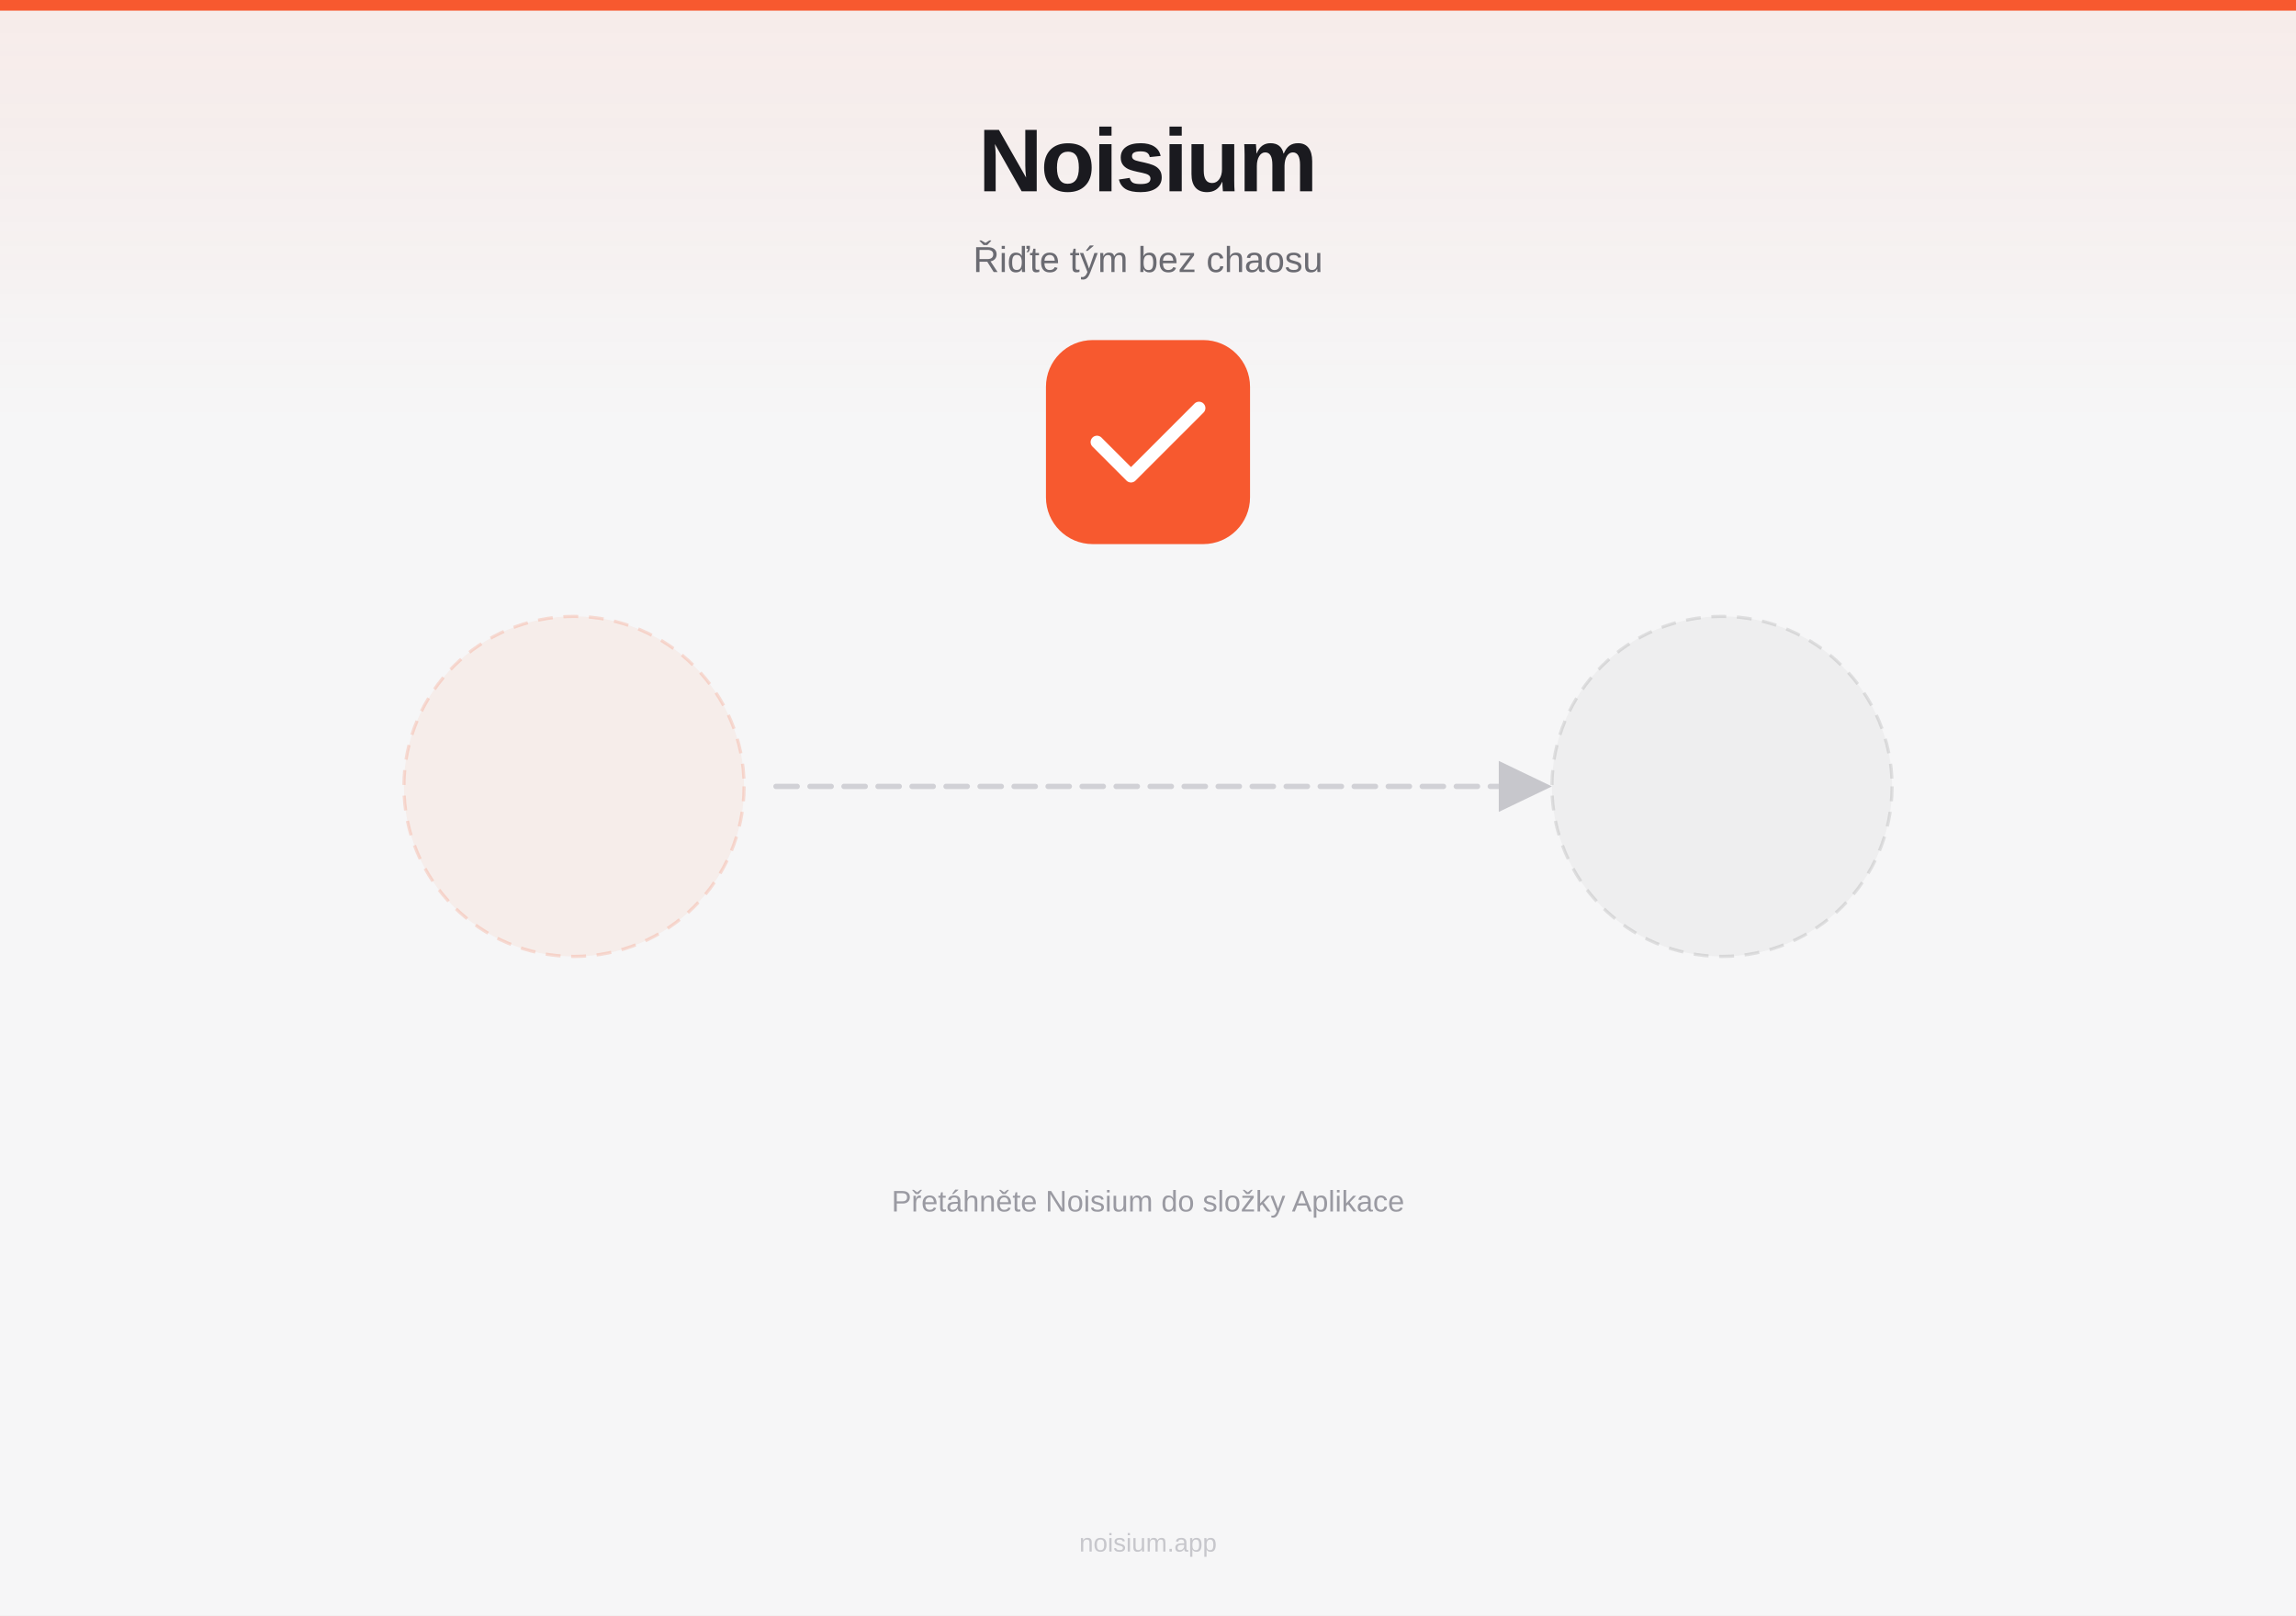
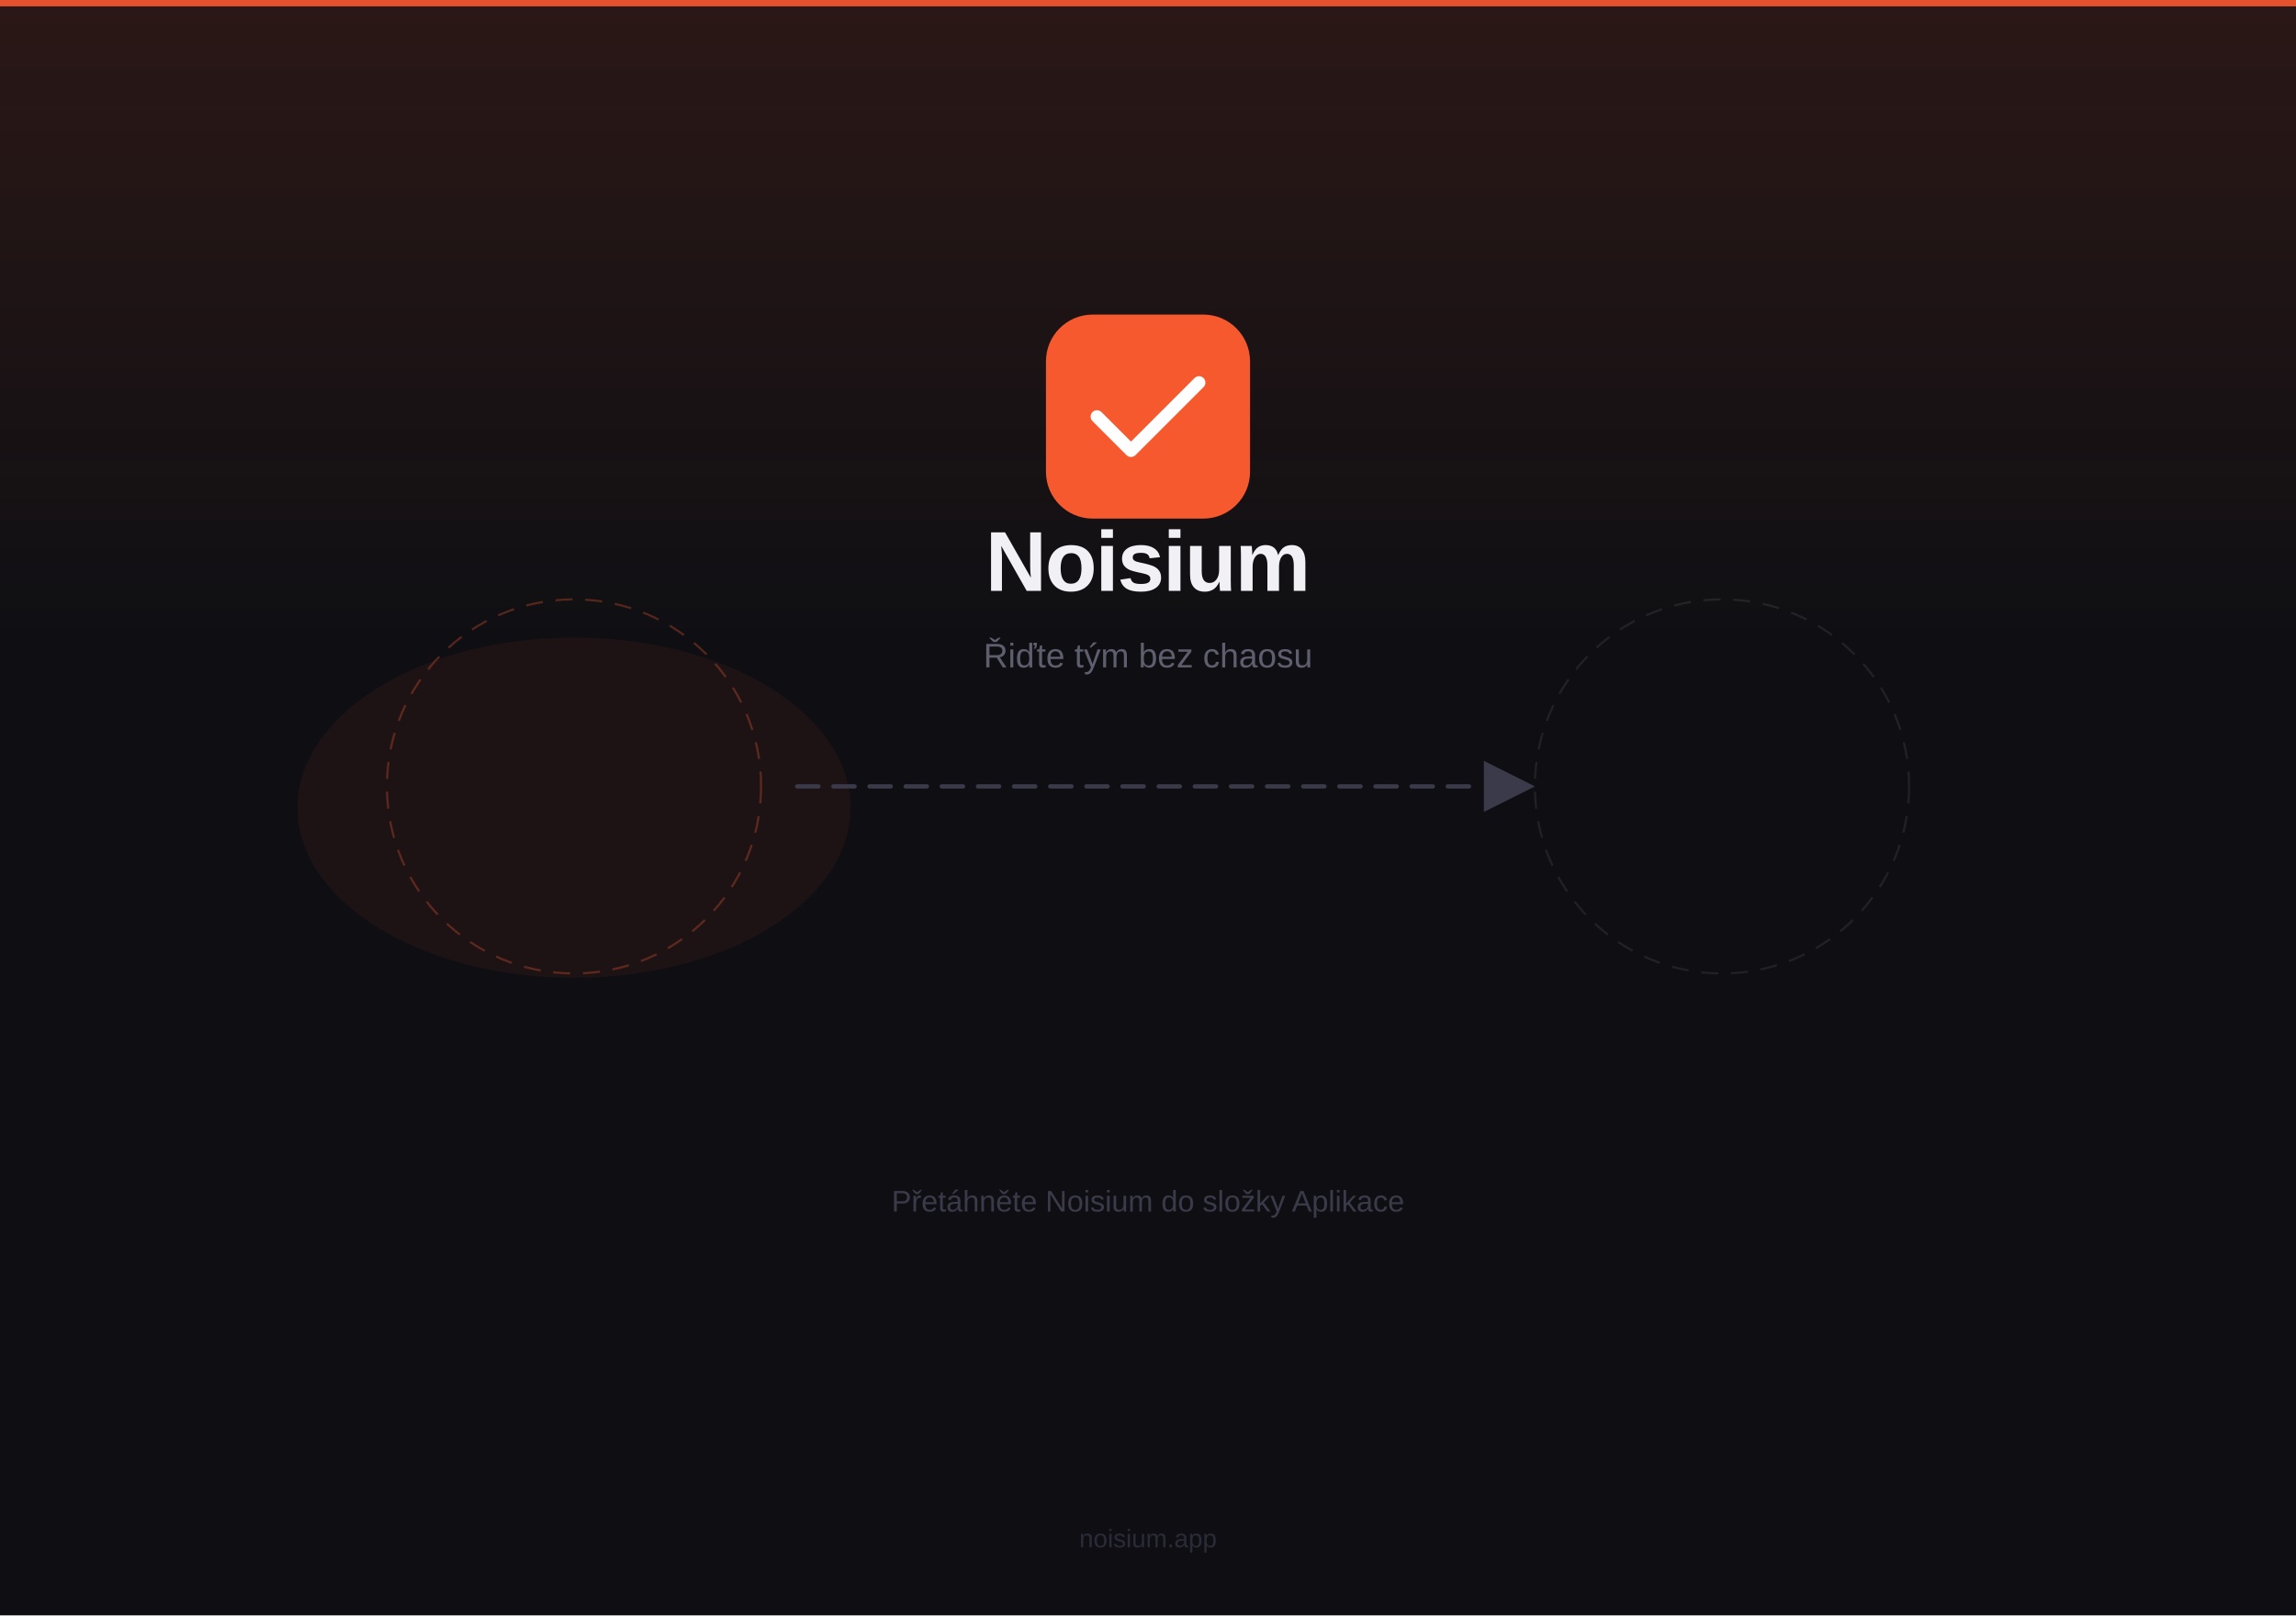
<svg xmlns="http://www.w3.org/2000/svg" width="1080" height="760" viewBox="0 0 1080 760">
-   <rect width="1080" height="760" fill="#f6f6f7" />
-   <rect width="1080" height="5" fill="#f7592f" />
+   <rect width="1080" height="760" fill="#0f0f13" />
  <defs>
    <linearGradient id="topGrad" x1="0" y1="0" x2="0" y2="1">
-       <stop offset="0%" stop-color="#f7592f" stop-opacity="0.07" />
+       <stop offset="0%" stop-color="#f7592f" stop-opacity="0.12" />
+       <stop offset="100%" stop-color="#f7592f" stop-opacity="0" />
+     </linearGradient>
+     <linearGradient id="glowLeft" cx="50%" cy="50%" r="50%" fx="50%" fy="50%" gradientUnits="objectBoundingBox">
+       <stop offset="0%" stop-color="#f7592f" stop-opacity="0.10" />
      <stop offset="100%" stop-color="#f7592f" stop-opacity="0" />
    </linearGradient>
  </defs>
-   <rect width="1080" height="200" fill="url(#topGrad)" />
-   <circle cx="270" cy="370" r="80" fill="rgba(247,89,47,0.06)" stroke="rgba(247,89,47,0.18)" stroke-width="1.5" stroke-dasharray="7,5" />
-   <circle cx="810" cy="370" r="80" fill="rgba(0,0,0,0.035)" stroke="rgba(0,0,0,0.10)" stroke-width="1.5" stroke-dasharray="7,5" />
-   <line x1="365" y1="370" x2="705" y2="370" stroke="#d1d1d6" stroke-width="2.5" stroke-dasharray="10,6" stroke-linecap="round" />
-   <polygon points="705,358 730,370 705,382" fill="#c7c7cc" />
-   <text x="540" y="90" text-anchor="middle" font-family="-apple-system, 'SF Pro Display', 'Helvetica Neue', Arial, sans-serif" font-size="42" font-weight="700" letter-spacing="-1" fill="#1a1a1f">Noisium</text>
-   <text x="540" y="128" text-anchor="middle" font-family="-apple-system, 'SF Pro Text', 'Helvetica Neue', Arial, sans-serif" font-size="17" fill="#6b6b72">Řiďte tým bez chaosu</text>
-   <text x="540" y="570" text-anchor="middle" font-family="-apple-system, 'SF Pro Text', 'Helvetica Neue', Arial, sans-serif" font-size="14" fill="#9a9aa2">Přetáhněte Noisium do složky Aplikace</text>
-   <text x="540" y="730" text-anchor="middle" font-family="-apple-system, 'SF Pro Text', 'Helvetica Neue', Arial, sans-serif" font-size="12" fill="#c7c7cc">noisium.app</text>
-   <rect x="492" y="160" width="96" height="96" rx="22" fill="#f7592f" />
-   <polyline points="516,208 532,224 564,192" stroke="white" stroke-width="6" stroke-linecap="round" stroke-linejoin="round" fill="none" />
+   <rect width="1080" height="300" fill="url(#topGrad)" />
+   <rect width="1080" height="3" fill="#f7592f" opacity="0.9" />
+   <ellipse cx="270" cy="380" rx="130" ry="80" fill="#f7592f" opacity="0.06" />
+   <circle cx="270" cy="370" r="88" fill="none" stroke="#f7592f" stroke-width="1" stroke-dasharray="8,6" opacity="0.3" />
+   <circle cx="810" cy="370" r="88" fill="none" stroke="#ffffff" stroke-width="1" stroke-dasharray="8,6" opacity="0.08" />
+   <line x1="375" y1="370" x2="695" y2="370" stroke="#3a3a4a" stroke-width="2" stroke-dasharray="10,7" stroke-linecap="round" />
+   <polygon points="698,358 722,370 698,382" fill="#3a3a4a" />
+   <rect x="492" y="148" width="96" height="96" rx="22" fill="#f7592f" />
+   <polyline points="516,196 532,212 564,180" stroke="white" stroke-width="6" stroke-linecap="round" stroke-linejoin="round" fill="none" />
+   <text x="540" y="278" text-anchor="middle" font-family="-apple-system, 'SF Pro Display', 'Helvetica Neue', Arial, sans-serif" font-size="40" font-weight="700" letter-spacing="-0.8" fill="#f0f0f5">Noisium</text>
+   <text x="540" y="314" text-anchor="middle" font-family="-apple-system, 'SF Pro Text', 'Helvetica Neue', Arial, sans-serif" font-size="16" fill="#5e5e6e">Řiďte tým bez chaosu</text>
+   <text x="540" y="570" text-anchor="middle" font-family="-apple-system, 'SF Pro Text', 'Helvetica Neue', Arial, sans-serif" font-size="14" fill="#3a3a4a">Přetáhněte Noisium do složky Aplikace</text>
+   <text x="540" y="728" text-anchor="middle" font-family="-apple-system, 'SF Pro Text', 'Helvetica Neue', Arial, sans-serif" font-size="12" fill="#2a2a38">noisium.app</text>
</svg>
